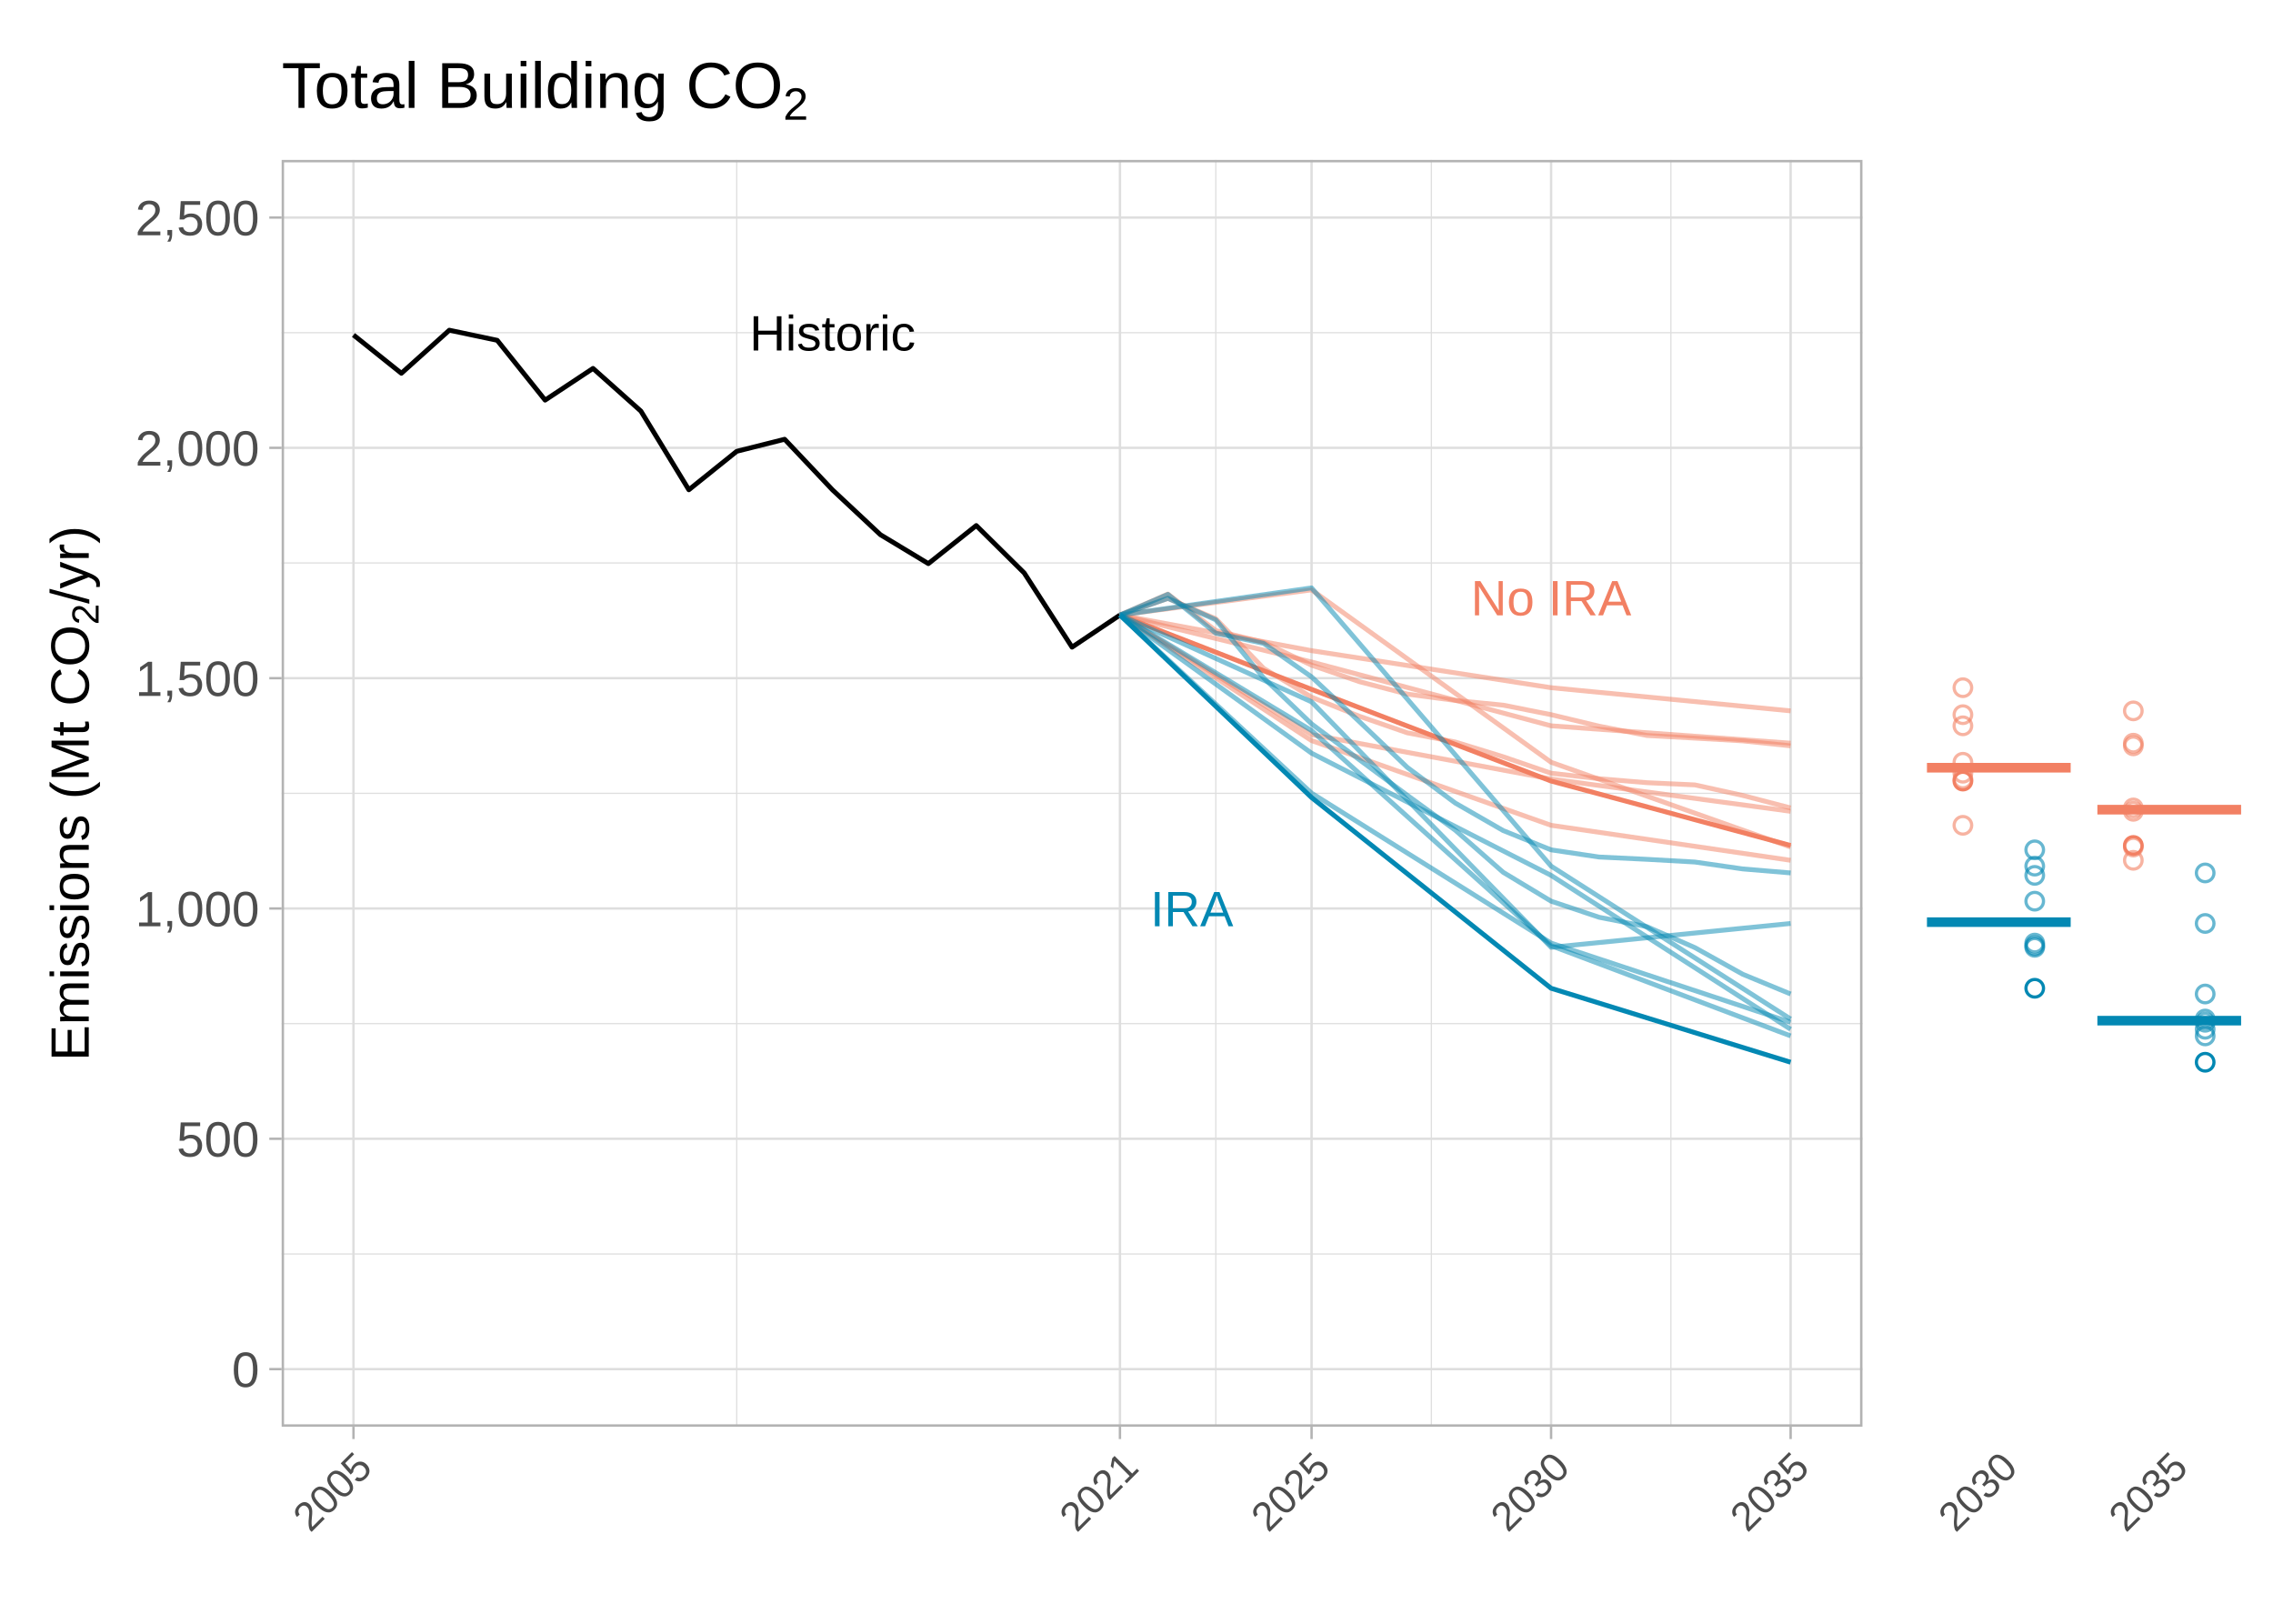
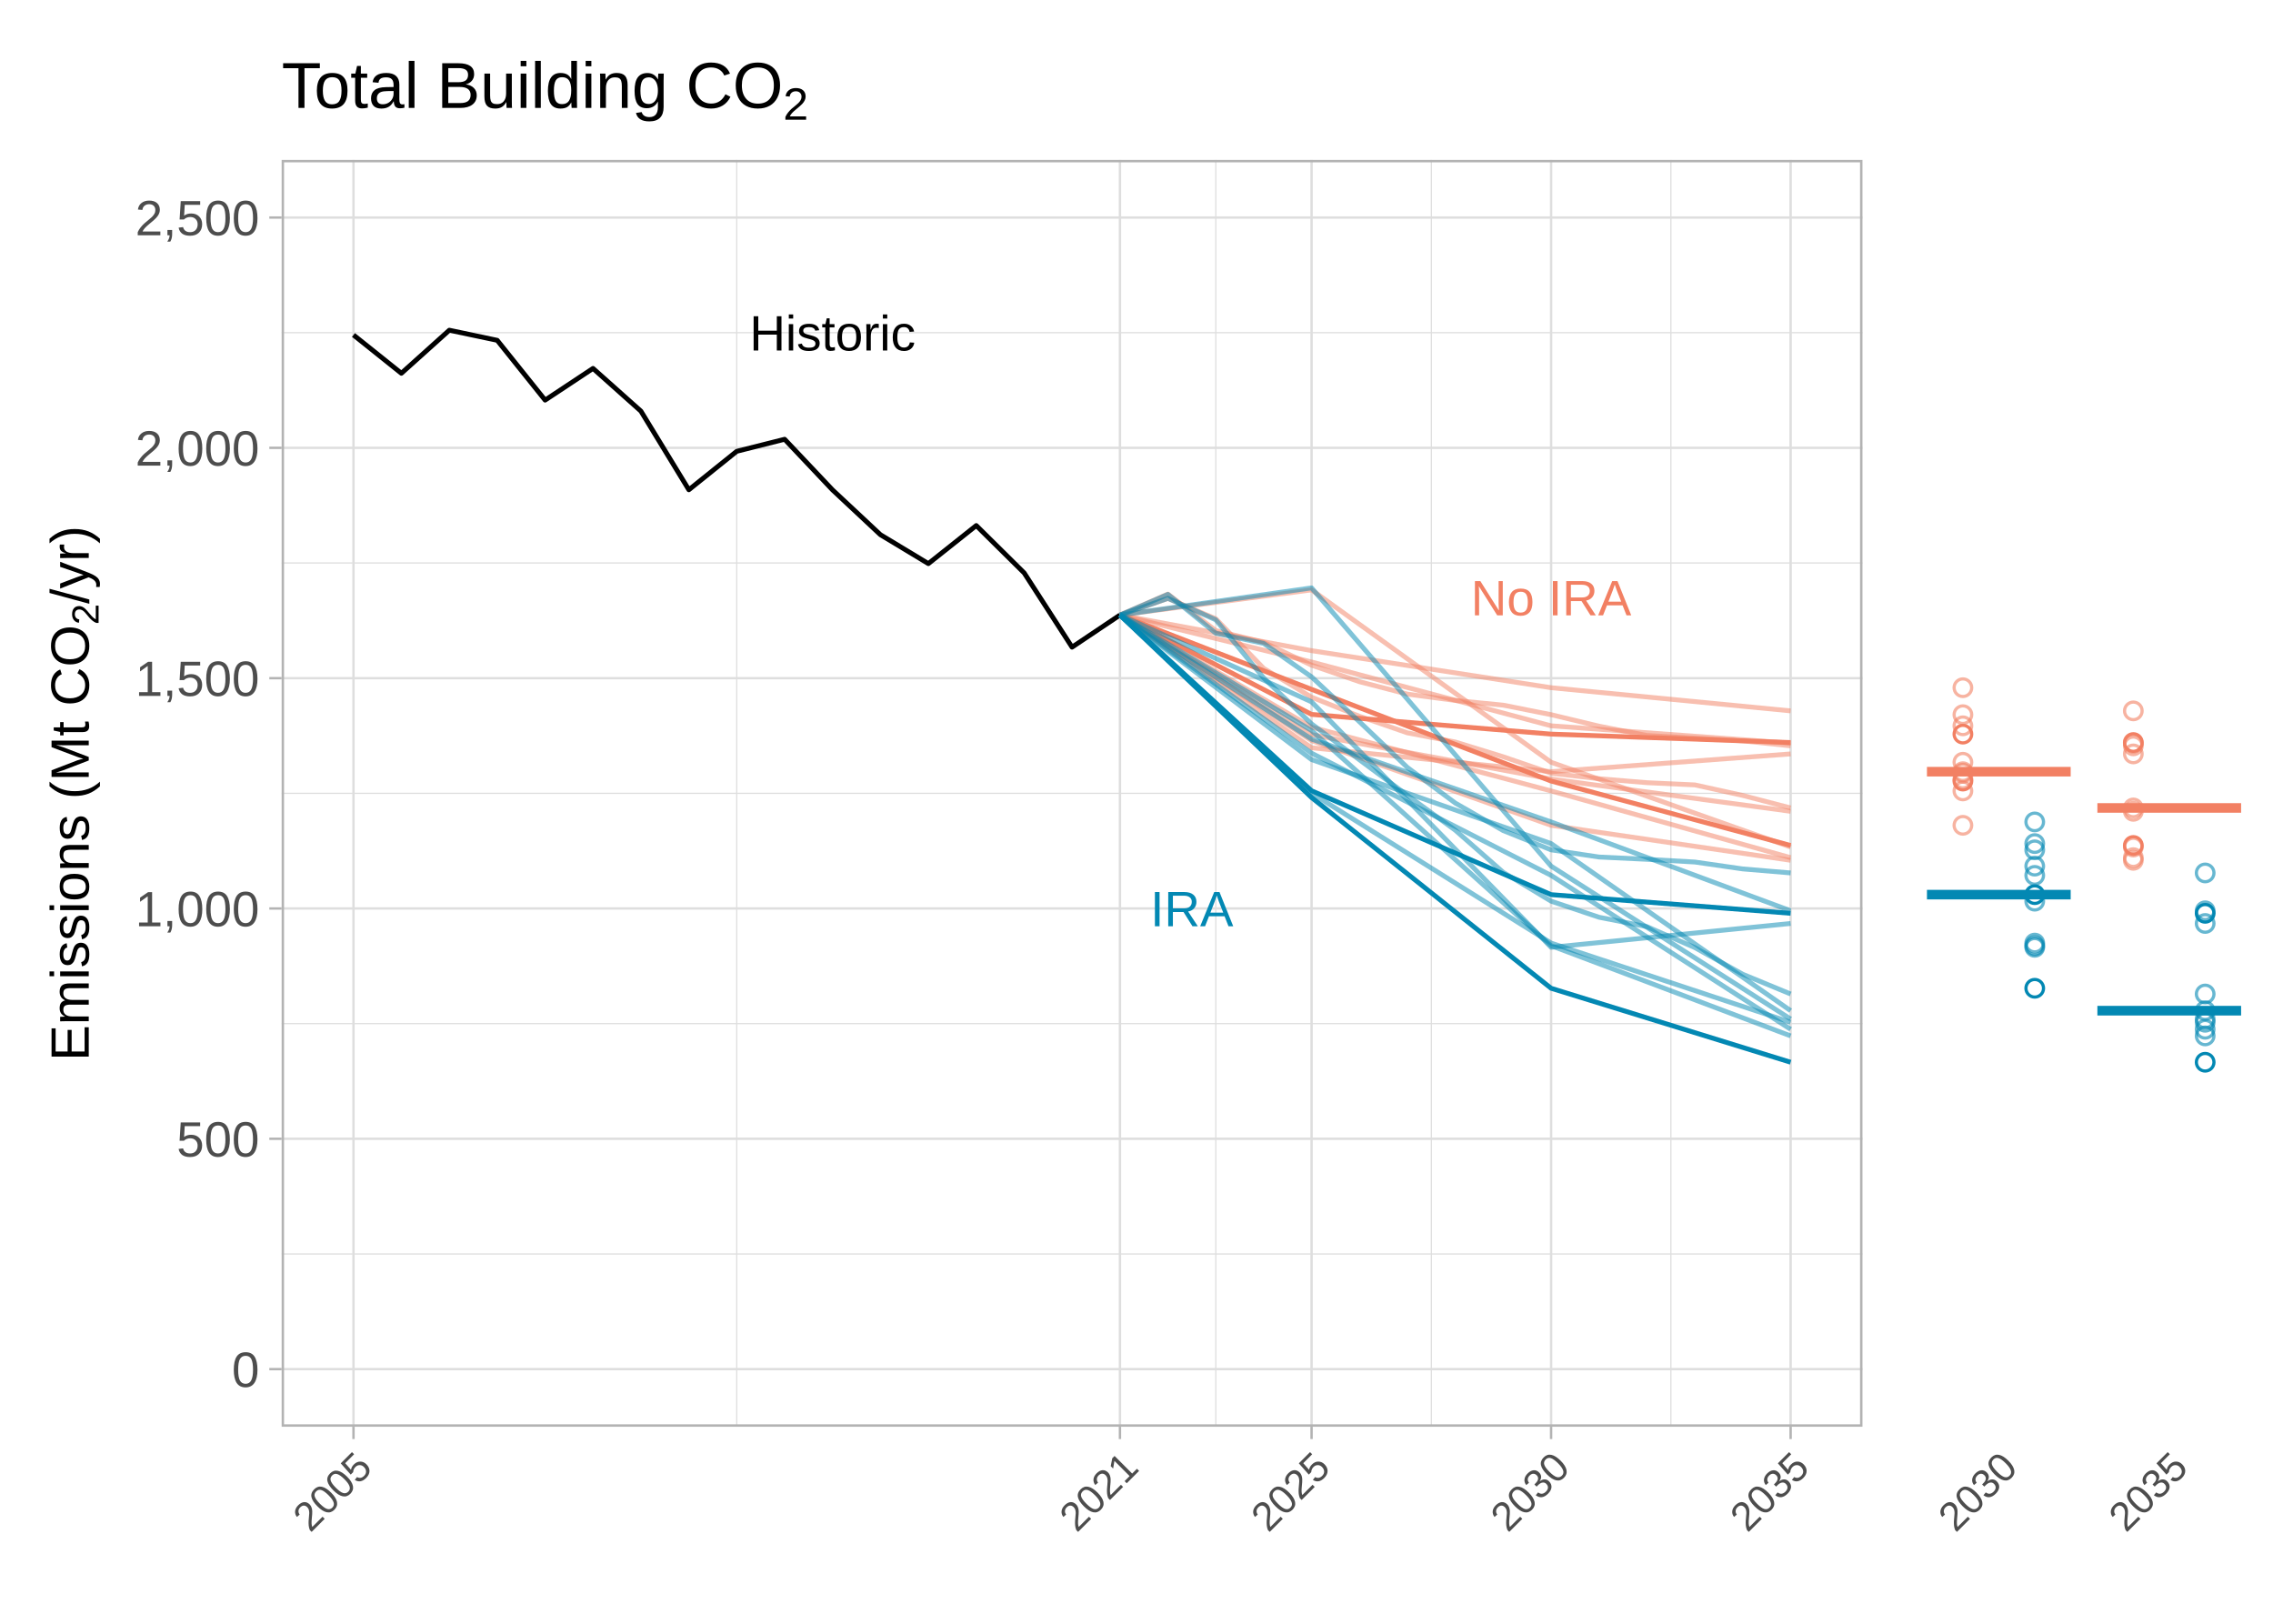
<svg xmlns="http://www.w3.org/2000/svg" class="svglite" width="504.00pt" height="360.00pt" viewBox="0 0 504.00 360.00">
  <defs>
    <style type="text/css">
    .svglite line, .svglite polyline, .svglite polygon, .svglite path, .svglite rect, .svglite circle {
      fill: none;
      stroke: #000000;
      stroke-linecap: round;
      stroke-linejoin: round;
      stroke-miterlimit: 10.00;
    }
    .svglite text {
      white-space: pre;
    }
  </style>
  </defs>
  <rect width="100%" height="100%" style="stroke: none; fill: #FFFFFF;" />
  <defs>
    <clipPath id="cpMC4wMHw1MDQuMDB8MC4wMHwzNjAuMDA=">
      <rect x="0.00" y="0.00" width="504.00" height="360.00" />
    </clipPath>
  </defs>
  <g clip-path="url(#cpMC4wMHw1MDQuMDB8MC4wMHwzNjAuMDA=)">
    <rect x="0" y="0.00" width="504.00" height="360.00" style="stroke-width: 1.07; stroke: #FFFFFF; fill: #FFFFFF;" />
  </g>
  <defs>
    <clipPath id="cpNS40OHw0MjIuOTR8NS40OHwzNTQuNTI=">
      <rect x="5.48" y="5.48" width="417.46" height="349.04" />
    </clipPath>
  </defs>
  <g clip-path="url(#cpNS40OHw0MjIuOTR8NS40OHwzNTQuNTI=)">
    <rect x="5.48" y="5.48" width="417.46" height="349.04" style="stroke-width: 1.07; stroke: #FFFFFF; fill: #FFFFFF;" />
  </g>
  <g clip-path="url(#cpMC4wMHw1MDQuMDB8MC4wMHwzNjAuMDA=)">
</g>
  <defs>
    <clipPath id="cpNjIuNDV8NDEyLjk3fDM1LjQ2fDMxNi4zMg==">
      <rect x="62.45" y="35.46" width="350.52" height="280.86" />
    </clipPath>
  </defs>
  <g clip-path="url(#cpNjIuNDV8NDEyLjk3fDM1LjQ2fDMxNi4zMg==)">
    <rect x="62.45" y="35.46" width="350.52" height="280.86" style="stroke-width: 1.07; stroke: none; fill: #FFFFFF;" />
    <polyline points="62.45,278.02 412.97,278.02 " style="stroke-width: 0.27; stroke: #DEDEDE; stroke-linecap: butt;" />
    <polyline points="62.45,226.95 412.97,226.95 " style="stroke-width: 0.27; stroke: #DEDEDE; stroke-linecap: butt;" />
    <polyline points="62.45,175.89 412.97,175.89 " style="stroke-width: 0.27; stroke: #DEDEDE; stroke-linecap: butt;" />
    <polyline points="62.45,124.82 412.97,124.82 " style="stroke-width: 0.27; stroke: #DEDEDE; stroke-linecap: butt;" />
    <polyline points="62.45,73.76 412.97,73.76 " style="stroke-width: 0.27; stroke: #DEDEDE; stroke-linecap: butt;" />
    <polyline points="163.36,316.32 163.36,35.46 " style="stroke-width: 0.27; stroke: #DEDEDE; stroke-linecap: butt;" />
    <polyline points="269.58,316.32 269.58,35.46 " style="stroke-width: 0.27; stroke: #DEDEDE; stroke-linecap: butt;" />
    <polyline points="317.38,316.32 317.38,35.46 " style="stroke-width: 0.27; stroke: #DEDEDE; stroke-linecap: butt;" />
    <polyline points="370.49,316.32 370.49,35.46 " style="stroke-width: 0.27; stroke: #DEDEDE; stroke-linecap: butt;" />
    <polyline points="62.45,303.55 412.97,303.55 " style="stroke-width: 0.53; stroke: #DEDEDE; stroke-linecap: butt;" />
    <polyline points="62.45,252.48 412.97,252.48 " style="stroke-width: 0.53; stroke: #DEDEDE; stroke-linecap: butt;" />
    <polyline points="62.45,201.42 412.97,201.42 " style="stroke-width: 0.53; stroke: #DEDEDE; stroke-linecap: butt;" />
    <polyline points="62.45,150.36 412.97,150.36 " style="stroke-width: 0.53; stroke: #DEDEDE; stroke-linecap: butt;" />
    <polyline points="62.45,99.29 412.97,99.29 " style="stroke-width: 0.53; stroke: #DEDEDE; stroke-linecap: butt;" />
    <polyline points="62.45,48.23 412.97,48.23 " style="stroke-width: 0.53; stroke: #DEDEDE; stroke-linecap: butt;" />
    <polyline points="78.38,316.32 78.38,35.46 " style="stroke-width: 0.53; stroke: #DEDEDE; stroke-linecap: butt;" />
    <polyline points="248.33,316.32 248.33,35.46 " style="stroke-width: 0.53; stroke: #DEDEDE; stroke-linecap: butt;" />
    <polyline points="290.82,316.32 290.82,35.46 " style="stroke-width: 0.53; stroke: #DEDEDE; stroke-linecap: butt;" />
    <polyline points="343.93,316.32 343.93,35.46 " style="stroke-width: 0.53; stroke: #DEDEDE; stroke-linecap: butt;" />
    <polyline points="397.04,316.32 397.04,35.46 " style="stroke-width: 0.53; stroke: #DEDEDE; stroke-linecap: butt;" />
    <polyline points="78.38,74.27 89.00,82.76 99.63,73.21 110.25,75.45 120.87,88.71 131.49,81.68 142.11,91.15 152.74,108.59 163.36,100.06 173.98,97.39 184.60,108.62 195.22,118.55 205.85,124.96 216.47,116.52 227.09,127.02 237.71,143.48 248.33,136.36 " style="stroke-width: 1.07; stroke-linecap: butt;" />
    <polyline points="248.33,136.36 290.82,152.84 343.93,173.17 397.04,187.45 " style="stroke-width: 1.07; stroke: #F28063; stroke-linecap: butt;" />
    <polyline points="248.33,136.36 290.82,146.77 343.93,160.92 397.04,164.77 " style="stroke-width: 1.07; stroke: #F28063; stroke-opacity: 0.50; stroke-linecap: butt;" />
    <polyline points="248.33,136.36 290.82,144.26 343.93,152.47 397.04,157.61 " style="stroke-width: 1.07; stroke: #F28063; stroke-opacity: 0.50; stroke-linecap: butt;" />
+     <polyline points="248.33,136.36 290.82,158.39 343.93,162.76 397.04,164.63 " style="stroke-width: 1.07; stroke: #F28063; stroke-linecap: butt;" />
+     <polyline points="248.33,136.36 290.82,165.79 343.93,171.09 397.04,167.15 " style="stroke-width: 1.07; stroke: #F28063; stroke-opacity: 0.50; stroke-linecap: butt;" />
    <polyline points="248.33,136.36 290.82,162.87 343.93,172.72 397.04,179.88 " style="stroke-width: 1.07; stroke: #F28063; stroke-opacity: 0.50; stroke-linecap: butt;" />
    <polyline points="248.33,136.36 258.96,132.68 269.58,137.19 280.20,148.19 290.82,154.58 301.44,158.81 312.06,162.48 322.69,164.51 333.31,167.78 343.93,171.43 354.55,172.65 365.17,173.53 375.80,174.02 386.42,176.36 397.04,179.13 " style="stroke-width: 1.07; stroke: #F28063; stroke-opacity: 0.50; stroke-linecap: butt;" />
    <polyline points="248.33,136.36 290.82,164.20 343.93,182.98 397.04,190.74 " style="stroke-width: 1.07; stroke: #F28063; stroke-opacity: 0.50; stroke-linecap: butt;" />
    <polyline points="248.33,136.36 290.82,130.78 343.93,169.00 397.04,187.80 " style="stroke-width: 1.07; stroke: #F28063; stroke-opacity: 0.50; stroke-linecap: butt;" />
+     <polyline points="248.33,136.36 290.82,161.21 343.93,175.36 397.04,190.15 " style="stroke-width: 1.07; stroke: #F28063; stroke-opacity: 0.50; stroke-linecap: butt;" />
    <polyline points="248.33,136.36 258.96,131.71 269.58,139.80 280.20,142.42 290.82,147.48 301.44,151.14 312.06,153.89 322.69,155.30 333.31,156.34 343.93,158.45 354.55,161.00 365.17,163.06 375.80,163.65 386.42,164.26 397.04,165.36 " style="stroke-width: 1.07; stroke: #F28063; stroke-opacity: 0.50; stroke-linecap: butt;" />
    <polyline points="248.33,136.36 290.82,176.82 343.93,219.11 397.04,235.51 " style="stroke-width: 1.07; stroke: #0388B3; stroke-linecap: butt;" />
    <polyline points="248.33,136.36 290.82,161.97 343.93,209.67 397.04,229.67 " style="stroke-width: 1.07; stroke: #0388B3; stroke-opacity: 0.50; stroke-linecap: butt;" />
    <polyline points="248.33,136.36 290.82,175.85 343.93,209.09 397.04,226.65 " style="stroke-width: 1.07; stroke: #0388B3; stroke-opacity: 0.50; stroke-linecap: butt;" />
+     <polyline points="248.33,136.36 290.82,175.32 343.93,198.35 397.04,202.49 " style="stroke-width: 1.07; stroke: #0388B3; stroke-linecap: butt;" />
+     <polyline points="248.33,136.36 290.82,168.41 343.93,187.03 397.04,224.08 " style="stroke-width: 1.07; stroke: #0388B3; stroke-opacity: 0.50; stroke-linecap: butt;" />
    <polyline points="248.33,136.36 290.82,155.61 343.93,210.03 397.04,204.74 " style="stroke-width: 1.07; stroke: #0388B3; stroke-opacity: 0.50; stroke-linecap: butt;" />
    <polyline points="248.33,136.36 258.96,132.66 269.58,137.43 280.20,150.31 290.82,160.49 301.44,168.46 312.06,176.33 322.69,184.07 333.31,193.40 343.93,199.80 354.55,203.36 365.17,205.45 375.80,210.09 386.42,216.00 397.04,220.38 " style="stroke-width: 1.07; stroke: #0388B3; stroke-opacity: 0.50; stroke-linecap: butt;" />
    <polyline points="248.33,136.36 290.82,166.99 343.93,194.08 397.04,228.20 " style="stroke-width: 1.07; stroke: #0388B3; stroke-opacity: 0.50; stroke-linecap: butt;" />
    <polyline points="248.33,136.36 290.82,130.34 343.93,192.03 397.04,225.93 " style="stroke-width: 1.07; stroke: #0388B3; stroke-opacity: 0.50; stroke-linecap: butt;" />
+     <polyline points="248.33,136.36 290.82,163.87 343.93,182.23 397.04,201.93 " style="stroke-width: 1.07; stroke: #0388B3; stroke-opacity: 0.50; stroke-linecap: butt;" />
    <polyline points="248.33,136.36 258.96,131.78 269.58,140.39 280.20,142.65 290.82,150.07 301.44,160.02 312.06,170.15 322.69,178.05 333.31,184.15 343.93,188.42 354.55,190.01 365.17,190.52 375.80,191.12 386.42,192.65 397.04,193.54 " style="stroke-width: 1.07; stroke: #0388B3; stroke-opacity: 0.50; stroke-linecap: butt;" />
    <text x="184.60" y="77.71" text-anchor="middle" style="font-size: 11.04px; font-family: &quot;Arial&quot;;" textLength="36.76px" lengthAdjust="spacingAndGlyphs">Historic</text>
    <text x="343.93" y="136.43" text-anchor="middle" style="font-size: 11.04px;fill: #F28063; font-family: &quot;Arial&quot;;" textLength="35.55px" lengthAdjust="spacingAndGlyphs">No IRA</text>
    <text x="264.27" y="205.37" text-anchor="middle" style="font-size: 11.04px;fill: #0388B3; font-family: &quot;Arial&quot;;" textLength="18.39px" lengthAdjust="spacingAndGlyphs">IRA</text>
    <rect x="62.45" y="35.46" width="350.52" height="280.86" style="stroke-width: 1.07; stroke: #B3B3B3;" />
  </g>
  <g clip-path="url(#cpMC4wMHw1MDQuMDB8MC4wMHwzNjAuMDA=)">
    <text x="57.52" y="307.49" text-anchor="end" style="font-size: 11.00px;fill: #4D4D4D; font-family: &quot;Arial&quot;;" textLength="6.12px" lengthAdjust="spacingAndGlyphs">0</text>
    <text x="57.52" y="256.42" text-anchor="end" style="font-size: 11.00px;fill: #4D4D4D; font-family: &quot;Arial&quot;;" textLength="18.36px" lengthAdjust="spacingAndGlyphs">500</text>
    <text x="57.52" y="205.36" text-anchor="end" style="font-size: 11.00px;fill: #4D4D4D; font-family: &quot;Arial&quot;;" textLength="27.54px" lengthAdjust="spacingAndGlyphs">1,000</text>
    <text x="57.52" y="154.29" text-anchor="end" style="font-size: 11.00px;fill: #4D4D4D; font-family: &quot;Arial&quot;;" textLength="27.54px" lengthAdjust="spacingAndGlyphs">1,500</text>
    <text x="57.52" y="103.23" text-anchor="end" style="font-size: 11.00px;fill: #4D4D4D; font-family: &quot;Arial&quot;;" textLength="27.54px" lengthAdjust="spacingAndGlyphs">2,000</text>
    <text x="57.52" y="52.16" text-anchor="end" style="font-size: 11.00px;fill: #4D4D4D; font-family: &quot;Arial&quot;;" textLength="27.54px" lengthAdjust="spacingAndGlyphs">2,500</text>
    <polyline points="59.71,303.55 62.45,303.55 " style="stroke-width: 0.53; stroke: #B3B3B3; stroke-linecap: butt;" />
    <polyline points="59.71,252.48 62.45,252.48 " style="stroke-width: 0.53; stroke: #B3B3B3; stroke-linecap: butt;" />
    <polyline points="59.71,201.42 62.45,201.42 " style="stroke-width: 0.53; stroke: #B3B3B3; stroke-linecap: butt;" />
    <polyline points="59.71,150.36 62.45,150.36 " style="stroke-width: 0.53; stroke: #B3B3B3; stroke-linecap: butt;" />
    <polyline points="59.71,99.29 62.45,99.29 " style="stroke-width: 0.53; stroke: #B3B3B3; stroke-linecap: butt;" />
    <polyline points="59.71,48.23 62.45,48.23 " style="stroke-width: 0.53; stroke: #B3B3B3; stroke-linecap: butt;" />
    <polyline points="78.38,319.05 78.38,316.32 " style="stroke-width: 0.53; stroke: #B3B3B3; stroke-linecap: butt;" />
    <polyline points="248.33,319.05 248.33,316.32 " style="stroke-width: 0.53; stroke: #B3B3B3; stroke-linecap: butt;" />
    <polyline points="290.82,319.05 290.82,316.32 " style="stroke-width: 0.53; stroke: #B3B3B3; stroke-linecap: butt;" />
    <polyline points="343.93,319.05 343.93,316.32 " style="stroke-width: 0.53; stroke: #B3B3B3; stroke-linecap: butt;" />
    <polyline points="397.04,319.05 397.04,316.32 " style="stroke-width: 0.53; stroke: #B3B3B3; stroke-linecap: butt;" />
    <text transform="translate(82.94,325.80) rotate(-45)" text-anchor="end" style="font-size: 9.00px;fill: #4D4D4D; font-family: &quot;Arial&quot;;" textLength="20.02px" lengthAdjust="spacingAndGlyphs">2005</text>
    <text transform="translate(252.89,325.80) rotate(-45)" text-anchor="end" style="font-size: 9.00px;fill: #4D4D4D; font-family: &quot;Arial&quot;;" textLength="20.02px" lengthAdjust="spacingAndGlyphs">2021</text>
    <text transform="translate(295.38,325.80) rotate(-45)" text-anchor="end" style="font-size: 9.00px;fill: #4D4D4D; font-family: &quot;Arial&quot;;" textLength="20.02px" lengthAdjust="spacingAndGlyphs">2025</text>
    <text transform="translate(348.49,325.80) rotate(-45)" text-anchor="end" style="font-size: 9.00px;fill: #4D4D4D; font-family: &quot;Arial&quot;;" textLength="20.02px" lengthAdjust="spacingAndGlyphs">2030</text>
    <text transform="translate(401.60,325.80) rotate(-45)" text-anchor="end" style="font-size: 9.00px;fill: #4D4D4D; font-family: &quot;Arial&quot;;" textLength="20.02px" lengthAdjust="spacingAndGlyphs">2035</text>
    <text transform="translate(19.68,235.24) rotate(-90)" style="font-size: 12.00px; font-family: &quot;Arial&quot;;" textLength="87.36px" lengthAdjust="spacingAndGlyphs">Emissions (Mt C</text>
    <text transform="translate(19.68,147.87) rotate(-90)" style="font-size: 12.00px; font-family: &quot;Arial&quot;;" textLength="9.34px" lengthAdjust="spacingAndGlyphs">O</text>
    <text transform="translate(21.86,138.53) rotate(-90)" style="font-size: 8.40px; font-family: &quot;Arial&quot;;" textLength="4.67px" lengthAdjust="spacingAndGlyphs">2</text>
    <text transform="translate(19.68,133.87) rotate(-90)" style="font-size: 12.00px; font-family: &quot;Arial&quot;;" textLength="17.33px" lengthAdjust="spacingAndGlyphs">/yr)</text>
    <text x="62.45" y="23.93" style="font-size: 14.40px; font-family: &quot;Arial&quot;;" textLength="100.00px" lengthAdjust="spacingAndGlyphs">Total Building C</text>
    <text x="162.45" y="23.93" style="font-size: 14.40px; font-family: &quot;Arial&quot;;" textLength="11.20px" lengthAdjust="spacingAndGlyphs">O</text>
    <text x="173.65" y="26.55" style="font-size: 10.08px; font-family: &quot;Arial&quot;;" textLength="5.61px" lengthAdjust="spacingAndGlyphs">2</text>
  </g>
  <defs>
    <clipPath id="cpNDIyLjk0fDQ2MC43M3w1LjQ4fDM1NC41Mg==">
      <rect x="422.94" y="5.48" width="37.79" height="349.04" />
    </clipPath>
  </defs>
  <g clip-path="url(#cpNDIyLjk0fDQ2MC43M3w1LjQ4fDM1NC41Mg==)">
    <rect x="422.94" y="5.48" width="37.79" height="349.04" style="stroke-width: 1.07; stroke: #FFFFFF; fill: #FFFFFF;" />
  </g>
  <g clip-path="url(#cpMC4wMHw1MDQuMDB8MC4wMHwzNjAuMDA=)">
</g>
  <defs>
    <clipPath id="cpNDI1LjY4fDQ2MC43M3wzNS40NnwzMTYuMzI=">
      <rect x="425.68" y="35.46" width="35.05" height="280.86" />
    </clipPath>
  </defs>
  <g clip-path="url(#cpNDI1LjY4fDQ2MC43M3wzNS40NnwzMTYuMzI=)">
    <rect x="425.68" y="35.46" width="35.05" height="280.86" style="stroke-width: 1.07; stroke: none; fill: #FFFFFF;" />
    <circle cx="451.17" cy="188.42" r="1.95" style="stroke-width: 0.71; stroke: #0388B3; stroke-opacity: 0.60;" />
    <circle cx="435.24" cy="158.45" r="1.95" style="stroke-width: 0.71; stroke: #F28063; stroke-opacity: 0.60;" />
    <circle cx="451.17" cy="209.67" r="1.95" style="stroke-width: 0.71; stroke: #0388B3; stroke-opacity: 0.60;" />
    <circle cx="435.24" cy="160.92" r="1.95" style="stroke-width: 0.71; stroke: #F28063; stroke-opacity: 0.60;" />
    <circle cx="451.17" cy="209.09" r="1.95" style="stroke-width: 0.71; stroke: #0388B3; stroke-opacity: 0.60;" />
    <circle cx="435.24" cy="152.47" r="1.95" style="stroke-width: 0.71; stroke: #F28063; stroke-opacity: 0.60;" />
+     <circle cx="451.17" cy="198.35" r="1.95" style="stroke-width: 0.71; stroke: #0388B3;" />
+     <circle cx="435.24" cy="162.76" r="1.95" style="stroke-width: 0.71; stroke: #F28063;" />
+     <circle cx="451.17" cy="187.03" r="1.95" style="stroke-width: 0.71; stroke: #0388B3; stroke-opacity: 0.60;" />
+     <circle cx="435.24" cy="171.09" r="1.95" style="stroke-width: 0.71; stroke: #F28063; stroke-opacity: 0.60;" />
    <circle cx="451.17" cy="210.03" r="1.95" style="stroke-width: 0.71; stroke: #0388B3; stroke-opacity: 0.60;" />
    <circle cx="435.24" cy="172.72" r="1.95" style="stroke-width: 0.71; stroke: #F28063; stroke-opacity: 0.60;" />
    <circle cx="451.17" cy="199.80" r="1.95" style="stroke-width: 0.71; stroke: #0388B3; stroke-opacity: 0.60;" />
    <circle cx="435.24" cy="171.43" r="1.95" style="stroke-width: 0.71; stroke: #F28063; stroke-opacity: 0.60;" />
    <circle cx="451.17" cy="194.08" r="1.95" style="stroke-width: 0.71; stroke: #0388B3; stroke-opacity: 0.60;" />
    <circle cx="435.24" cy="182.98" r="1.95" style="stroke-width: 0.71; stroke: #F28063; stroke-opacity: 0.60;" />
    <circle cx="451.17" cy="192.03" r="1.95" style="stroke-width: 0.71; stroke: #0388B3; stroke-opacity: 0.60;" />
    <circle cx="435.24" cy="169.00" r="1.95" style="stroke-width: 0.71; stroke: #F28063; stroke-opacity: 0.60;" />
+     <circle cx="451.17" cy="182.23" r="1.95" style="stroke-width: 0.71; stroke: #0388B3; stroke-opacity: 0.60;" />
+     <circle cx="435.24" cy="175.36" r="1.95" style="stroke-width: 0.71; stroke: #F28063; stroke-opacity: 0.60;" />
    <circle cx="451.17" cy="219.11" r="1.95" style="stroke-width: 0.71; stroke: #0388B3;" />
    <circle cx="435.24" cy="173.17" r="1.95" style="stroke-width: 0.71; stroke: #F28063;" />
-     <line x1="427.27" y1="170.21" x2="459.14" y2="170.21" style="stroke-width: 2.13; stroke: #F28063; stroke-linecap: butt;" />
-     <line x1="427.27" y1="204.45" x2="459.14" y2="204.45" style="stroke-width: 2.13; stroke: #0388B3; stroke-linecap: butt;" />
+     <line x1="427.27" y1="171.09" x2="459.14" y2="171.09" style="stroke-width: 2.13; stroke: #F28063; stroke-linecap: butt;" />
+     <line x1="427.27" y1="198.35" x2="459.14" y2="198.35" style="stroke-width: 2.13; stroke: #0388B3; stroke-linecap: butt;" />
  </g>
  <g clip-path="url(#cpMC4wMHw1MDQuMDB8MC4wMHwzNjAuMDA=)">
    <text transform="translate(447.76,325.80) rotate(-45)" text-anchor="end" style="font-size: 9.00px;fill: #4D4D4D; font-family: &quot;Arial&quot;;" textLength="20.02px" lengthAdjust="spacingAndGlyphs">2030</text>
  </g>
  <defs>
    <clipPath id="cpNDYwLjczfDQ5OC41Mnw1LjQ4fDM1NC41Mg==">
      <rect x="460.73" y="5.48" width="37.79" height="349.04" />
    </clipPath>
  </defs>
  <g clip-path="url(#cpNDYwLjczfDQ5OC41Mnw1LjQ4fDM1NC41Mg==)">
    <rect x="460.73" y="5.48" width="37.79" height="349.04" style="stroke-width: 1.07; stroke: #FFFFFF; fill: #FFFFFF;" />
  </g>
  <g clip-path="url(#cpMC4wMHw1MDQuMDB8MC4wMHwzNjAuMDA=)">
</g>
  <defs>
    <clipPath id="cpNDYzLjQ3fDQ5OC41MnwzNS40NnwzMTYuMzI=">
      <rect x="463.47" y="35.46" width="35.05" height="280.86" />
    </clipPath>
  </defs>
  <g clip-path="url(#cpNDYzLjQ3fDQ5OC41MnwzNS40NnwzMTYuMzI=)">
    <rect x="463.47" y="35.46" width="35.05" height="280.86" style="stroke-width: 1.07; stroke: none; fill: #FFFFFF;" />
    <circle cx="488.96" cy="193.54" r="1.95" style="stroke-width: 0.71; stroke: #0388B3; stroke-opacity: 0.60;" />
    <circle cx="473.03" cy="165.36" r="1.95" style="stroke-width: 0.71; stroke: #F28063; stroke-opacity: 0.60;" />
    <circle cx="488.96" cy="229.67" r="1.95" style="stroke-width: 0.71; stroke: #0388B3; stroke-opacity: 0.60;" />
    <circle cx="473.03" cy="164.77" r="1.95" style="stroke-width: 0.71; stroke: #F28063; stroke-opacity: 0.60;" />
    <circle cx="488.96" cy="226.65" r="1.95" style="stroke-width: 0.71; stroke: #0388B3; stroke-opacity: 0.60;" />
    <circle cx="473.03" cy="157.61" r="1.95" style="stroke-width: 0.71; stroke: #F28063; stroke-opacity: 0.60;" />
+     <circle cx="488.96" cy="202.49" r="1.95" style="stroke-width: 0.71; stroke: #0388B3;" />
+     <circle cx="473.03" cy="164.63" r="1.95" style="stroke-width: 0.71; stroke: #F28063;" />
+     <circle cx="488.96" cy="224.08" r="1.95" style="stroke-width: 0.71; stroke: #0388B3; stroke-opacity: 0.60;" />
+     <circle cx="473.03" cy="167.15" r="1.95" style="stroke-width: 0.71; stroke: #F28063; stroke-opacity: 0.60;" />
    <circle cx="488.96" cy="204.74" r="1.95" style="stroke-width: 0.71; stroke: #0388B3; stroke-opacity: 0.60;" />
    <circle cx="473.03" cy="179.88" r="1.95" style="stroke-width: 0.71; stroke: #F28063; stroke-opacity: 0.60;" />
    <circle cx="488.96" cy="220.38" r="1.95" style="stroke-width: 0.71; stroke: #0388B3; stroke-opacity: 0.60;" />
    <circle cx="473.03" cy="179.13" r="1.95" style="stroke-width: 0.71; stroke: #F28063; stroke-opacity: 0.60;" />
    <circle cx="488.96" cy="228.20" r="1.95" style="stroke-width: 0.71; stroke: #0388B3; stroke-opacity: 0.60;" />
    <circle cx="473.03" cy="190.74" r="1.95" style="stroke-width: 0.71; stroke: #F28063; stroke-opacity: 0.60;" />
    <circle cx="488.96" cy="225.93" r="1.95" style="stroke-width: 0.71; stroke: #0388B3; stroke-opacity: 0.60;" />
    <circle cx="473.03" cy="187.80" r="1.95" style="stroke-width: 0.71; stroke: #F28063; stroke-opacity: 0.60;" />
+     <circle cx="488.96" cy="201.93" r="1.95" style="stroke-width: 0.71; stroke: #0388B3; stroke-opacity: 0.60;" />
+     <circle cx="473.03" cy="190.15" r="1.95" style="stroke-width: 0.71; stroke: #F28063; stroke-opacity: 0.60;" />
    <circle cx="488.96" cy="235.51" r="1.95" style="stroke-width: 0.71; stroke: #0388B3;" />
    <circle cx="473.03" cy="187.45" r="1.95" style="stroke-width: 0.71; stroke: #F28063;" />
-     <line x1="465.06" y1="179.51" x2="496.93" y2="179.51" style="stroke-width: 2.13; stroke: #F28063; stroke-linecap: butt;" />
-     <line x1="465.06" y1="226.29" x2="496.93" y2="226.29" style="stroke-width: 2.13; stroke: #0388B3; stroke-linecap: butt;" />
+     <line x1="465.06" y1="179.13" x2="496.93" y2="179.13" style="stroke-width: 2.13; stroke: #F28063; stroke-linecap: butt;" />
+     <line x1="465.06" y1="224.08" x2="496.93" y2="224.08" style="stroke-width: 2.13; stroke: #0388B3; stroke-linecap: butt;" />
  </g>
  <g clip-path="url(#cpMC4wMHw1MDQuMDB8MC4wMHwzNjAuMDA=)">
    <text transform="translate(485.55,325.80) rotate(-45)" text-anchor="end" style="font-size: 9.00px;fill: #4D4D4D; font-family: &quot;Arial&quot;;" textLength="20.02px" lengthAdjust="spacingAndGlyphs">2035</text>
  </g>
</svg>
